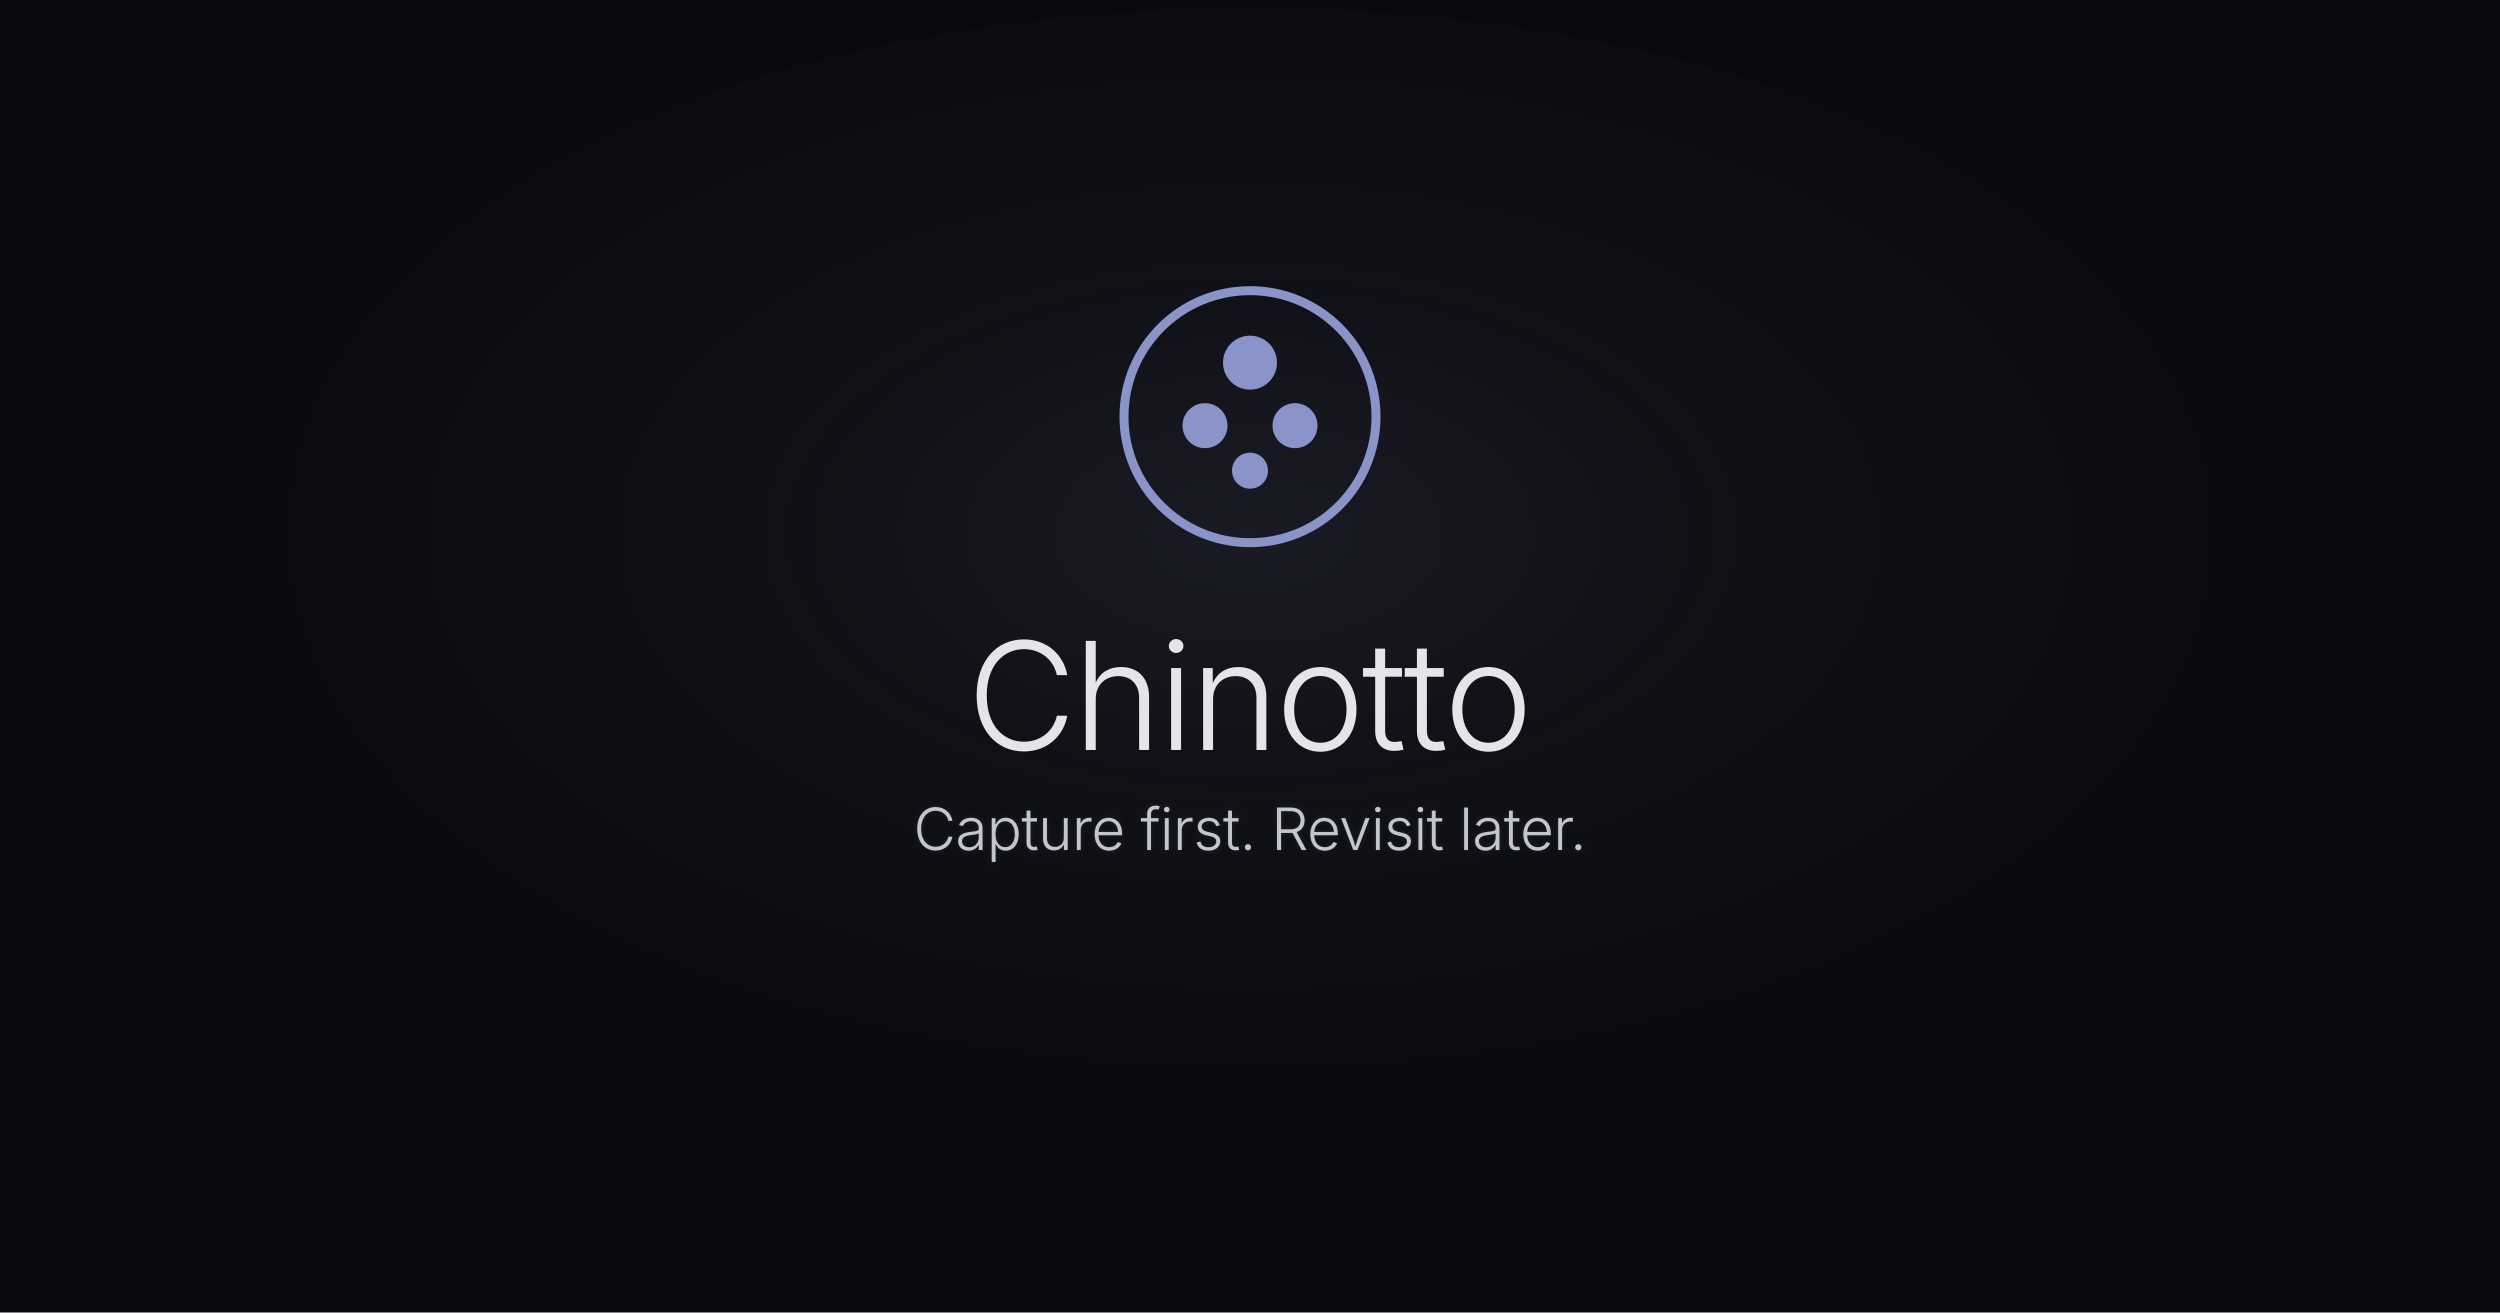
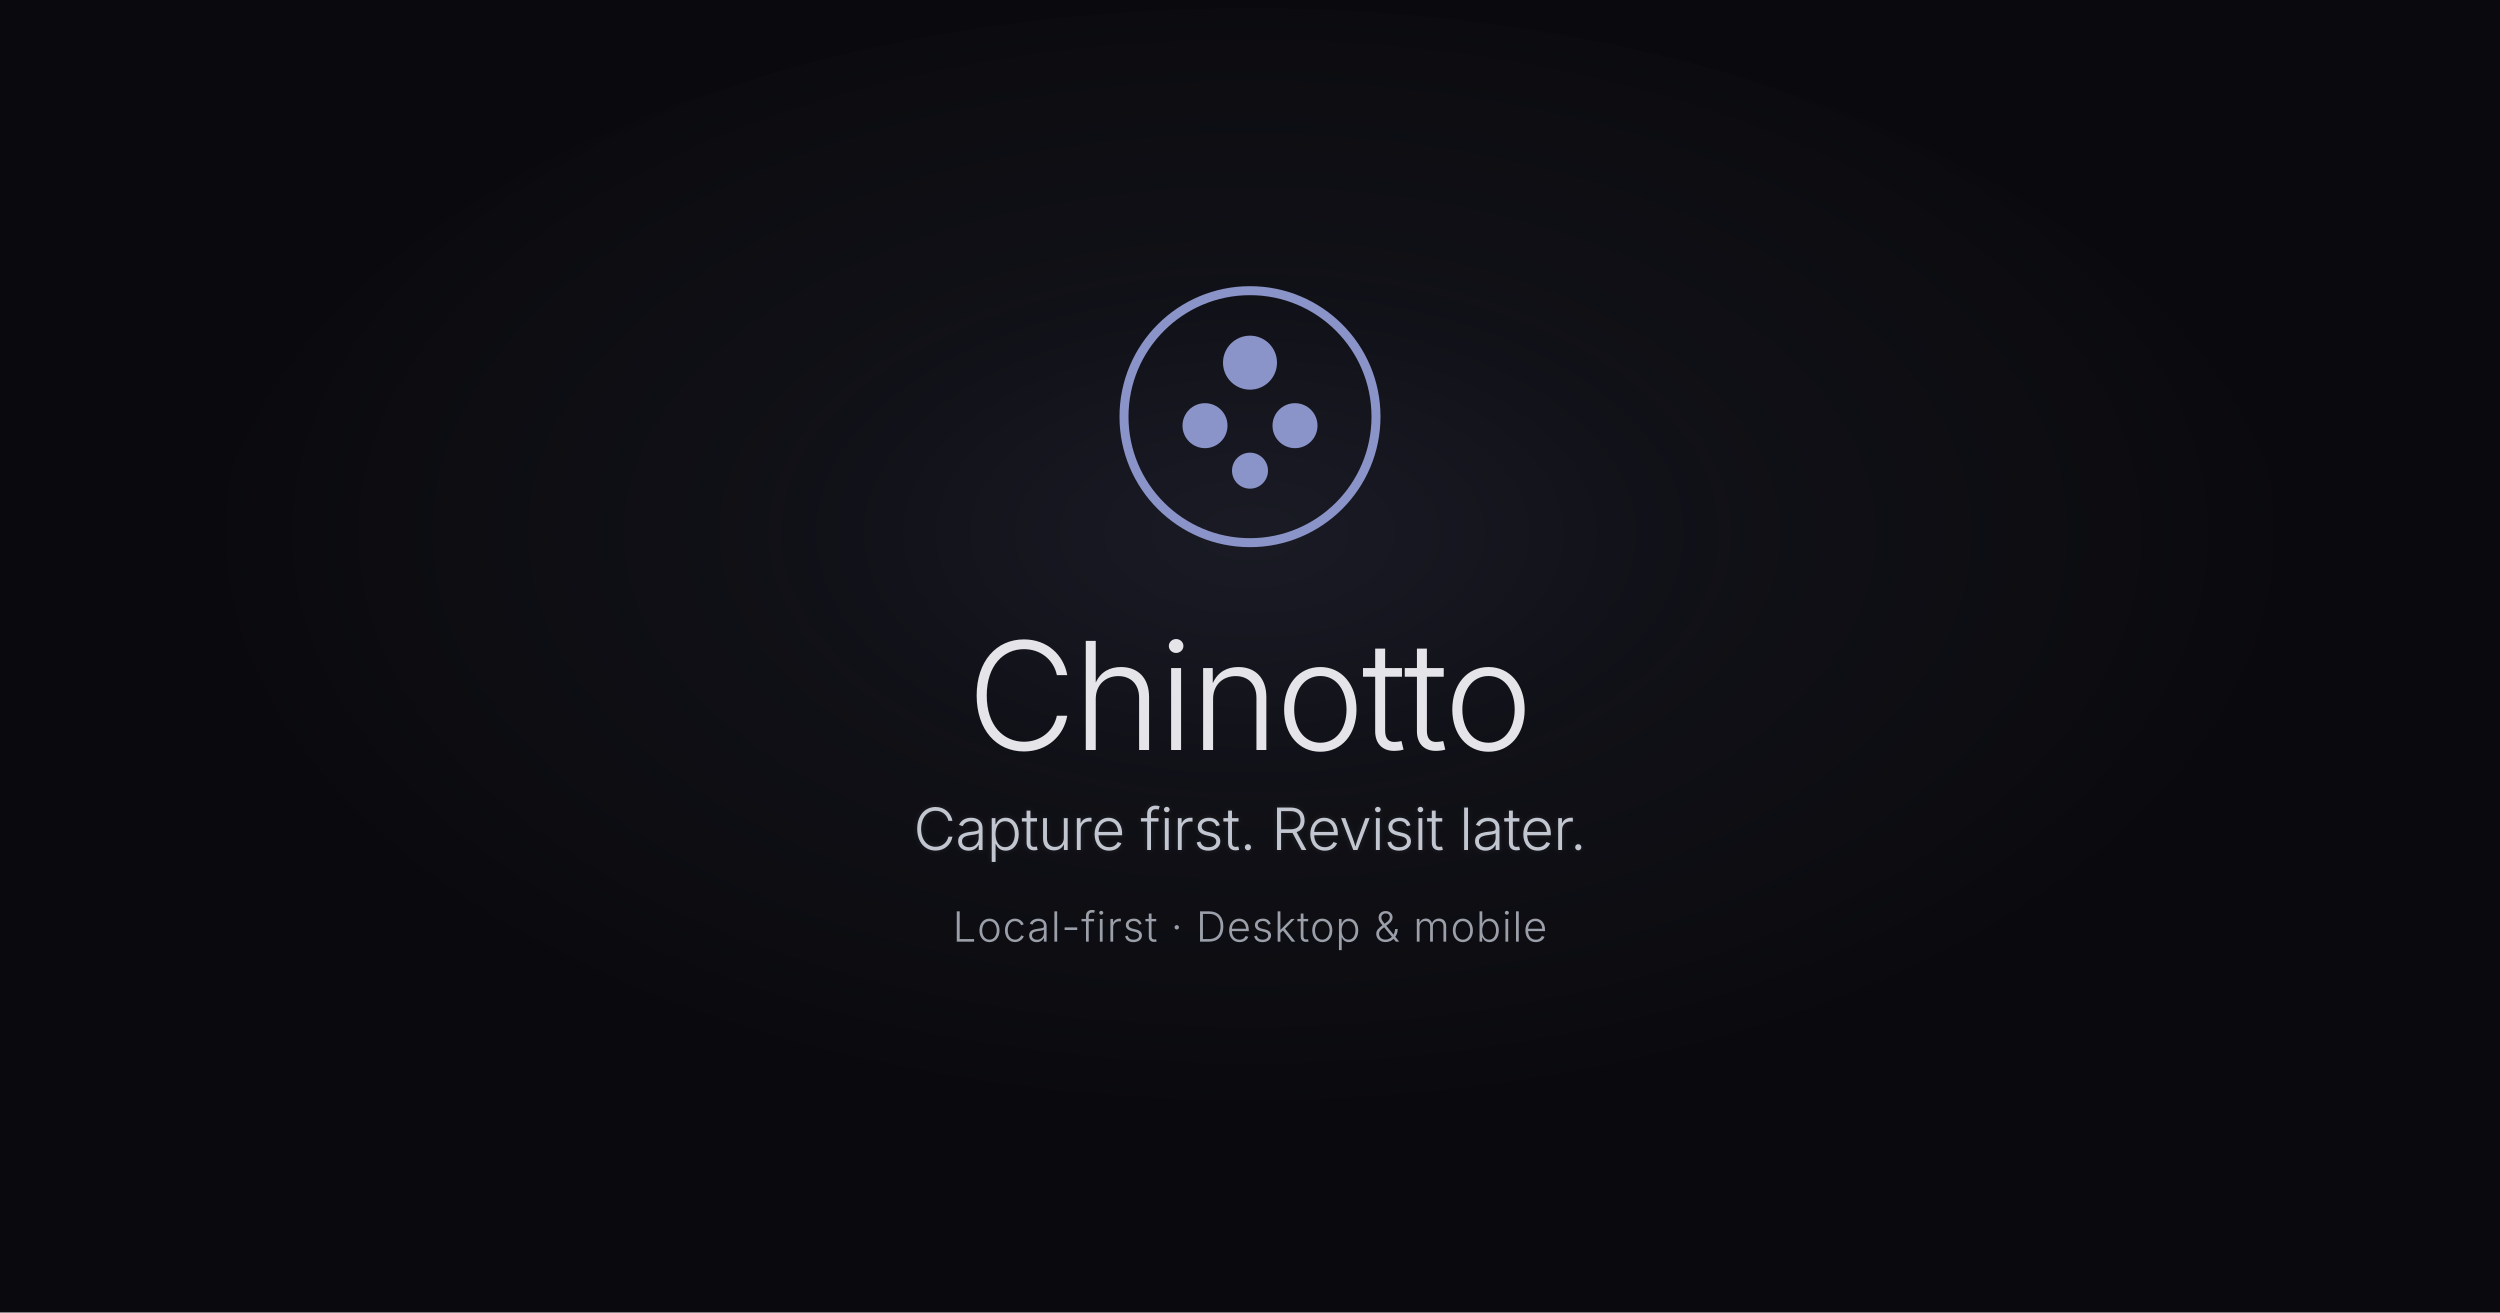
<svg xmlns="http://www.w3.org/2000/svg" width="1200" height="630" viewBox="0 0 1200 630" fill="none">
  <rect width="1200" height="630" fill="#0a0a0e" />
  <defs>
    <radialGradient id="glow" cx="50%" cy="45%">
      <stop offset="0%" stop-color="rgba(138,148,200,0.12)" />
      <stop offset="50%" stop-color="rgba(138,148,200,0.04)" />
      <stop offset="100%" stop-color="rgba(138,148,200,0)" />
    </radialGradient>
    <filter id="textglow" x="-15%" y="-15%" width="130%" height="130%">
      <feGaussianBlur in="SourceAlpha" stdDeviation="1.2" result="blur" />
      <feFlood flood-color="#fff" flood-opacity="0.08" result="flood" />
      <feComposite in2="blur" operator="in" result="glow" />
      <feMerge>
        <feMergeNode in="glow" />
        <feMergeNode in="SourceGraphic" />
      </feMerge>
    </filter>
  </defs>
  <ellipse cx="600" cy="284" rx="500" ry="280" fill="url(#glow)" />
  <g transform="translate(600,200) scale(2.16) translate(-32,-32)">
    <circle cx="32" cy="32" r="28" stroke="#8a94c8" stroke-width="2" fill="none" />
    <circle cx="32" cy="20" r="6" fill="#8a94c8" />
    <circle cx="22" cy="34" r="5" fill="#8a94c8" />
    <circle cx="42" cy="34" r="5" fill="#8a94c8" />
    <circle cx="32" cy="44" r="4" fill="#8a94c8" />
  </g>
  <text x="600" y="360" font-family="Inter, system-ui, sans-serif" font-size="72" font-weight="300" fill="#e4e4e9" text-anchor="middle" letter-spacing="-0.02em">Chinotto</text>
  <text x="600" y="408" font-family="Inter, system-ui, sans-serif" font-size="28" font-weight="300" fill="#c2c6d0" text-anchor="middle" letter-spacing="-0.01em" filter="url(#textglow)">Capture first. Revisit later.</text>
+   <text x="600" y="452" font-family="Inter, system-ui, sans-serif" font-size="20" font-weight="300" fill="#9b9fa9" text-anchor="middle" letter-spacing="0.02em">Local-first · Desktop &amp; mobile</text>
</svg>
